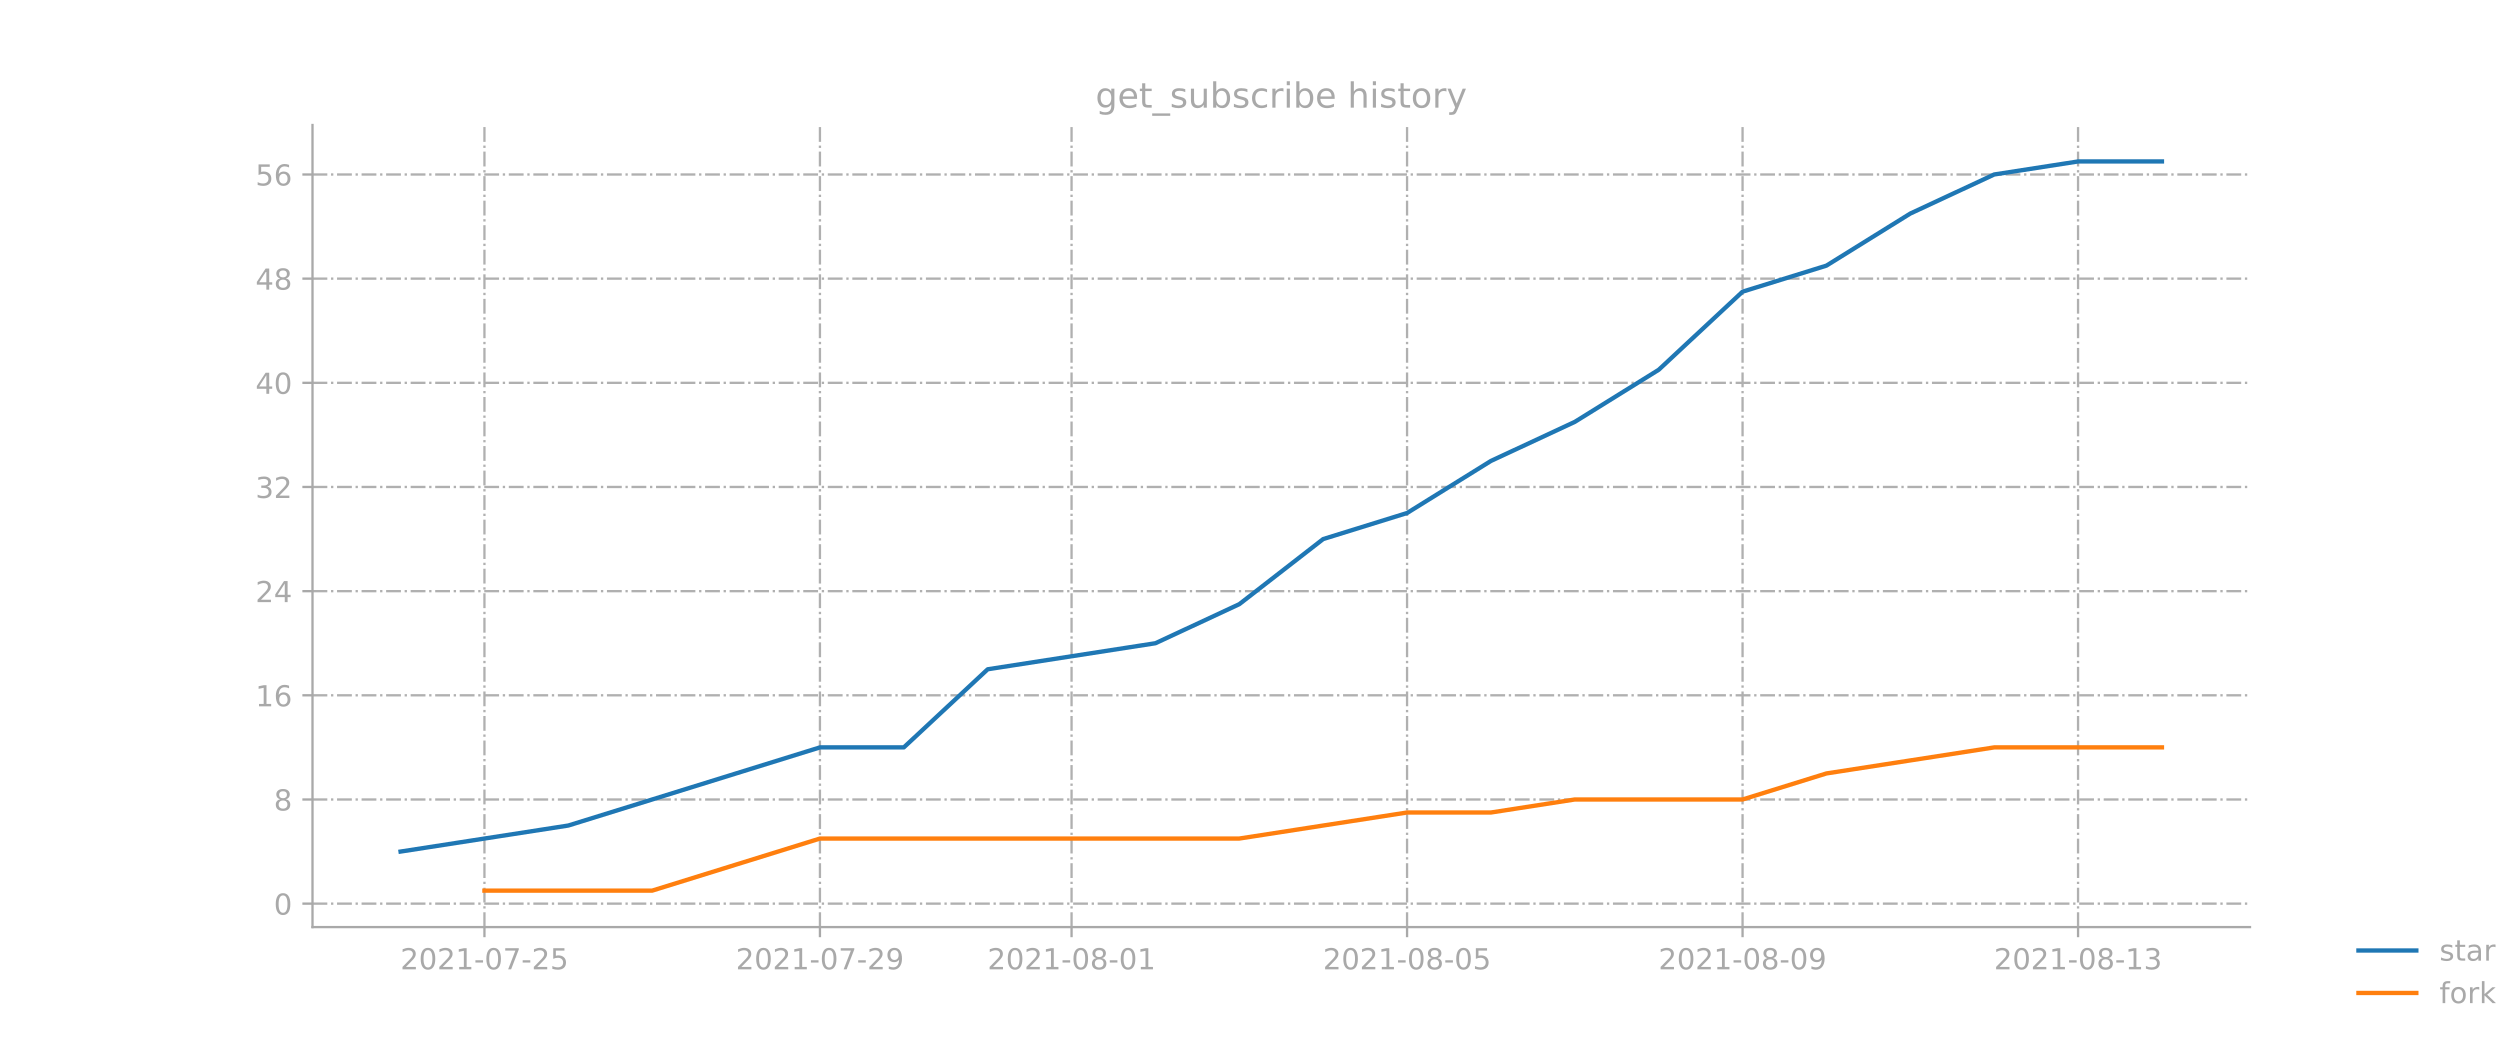
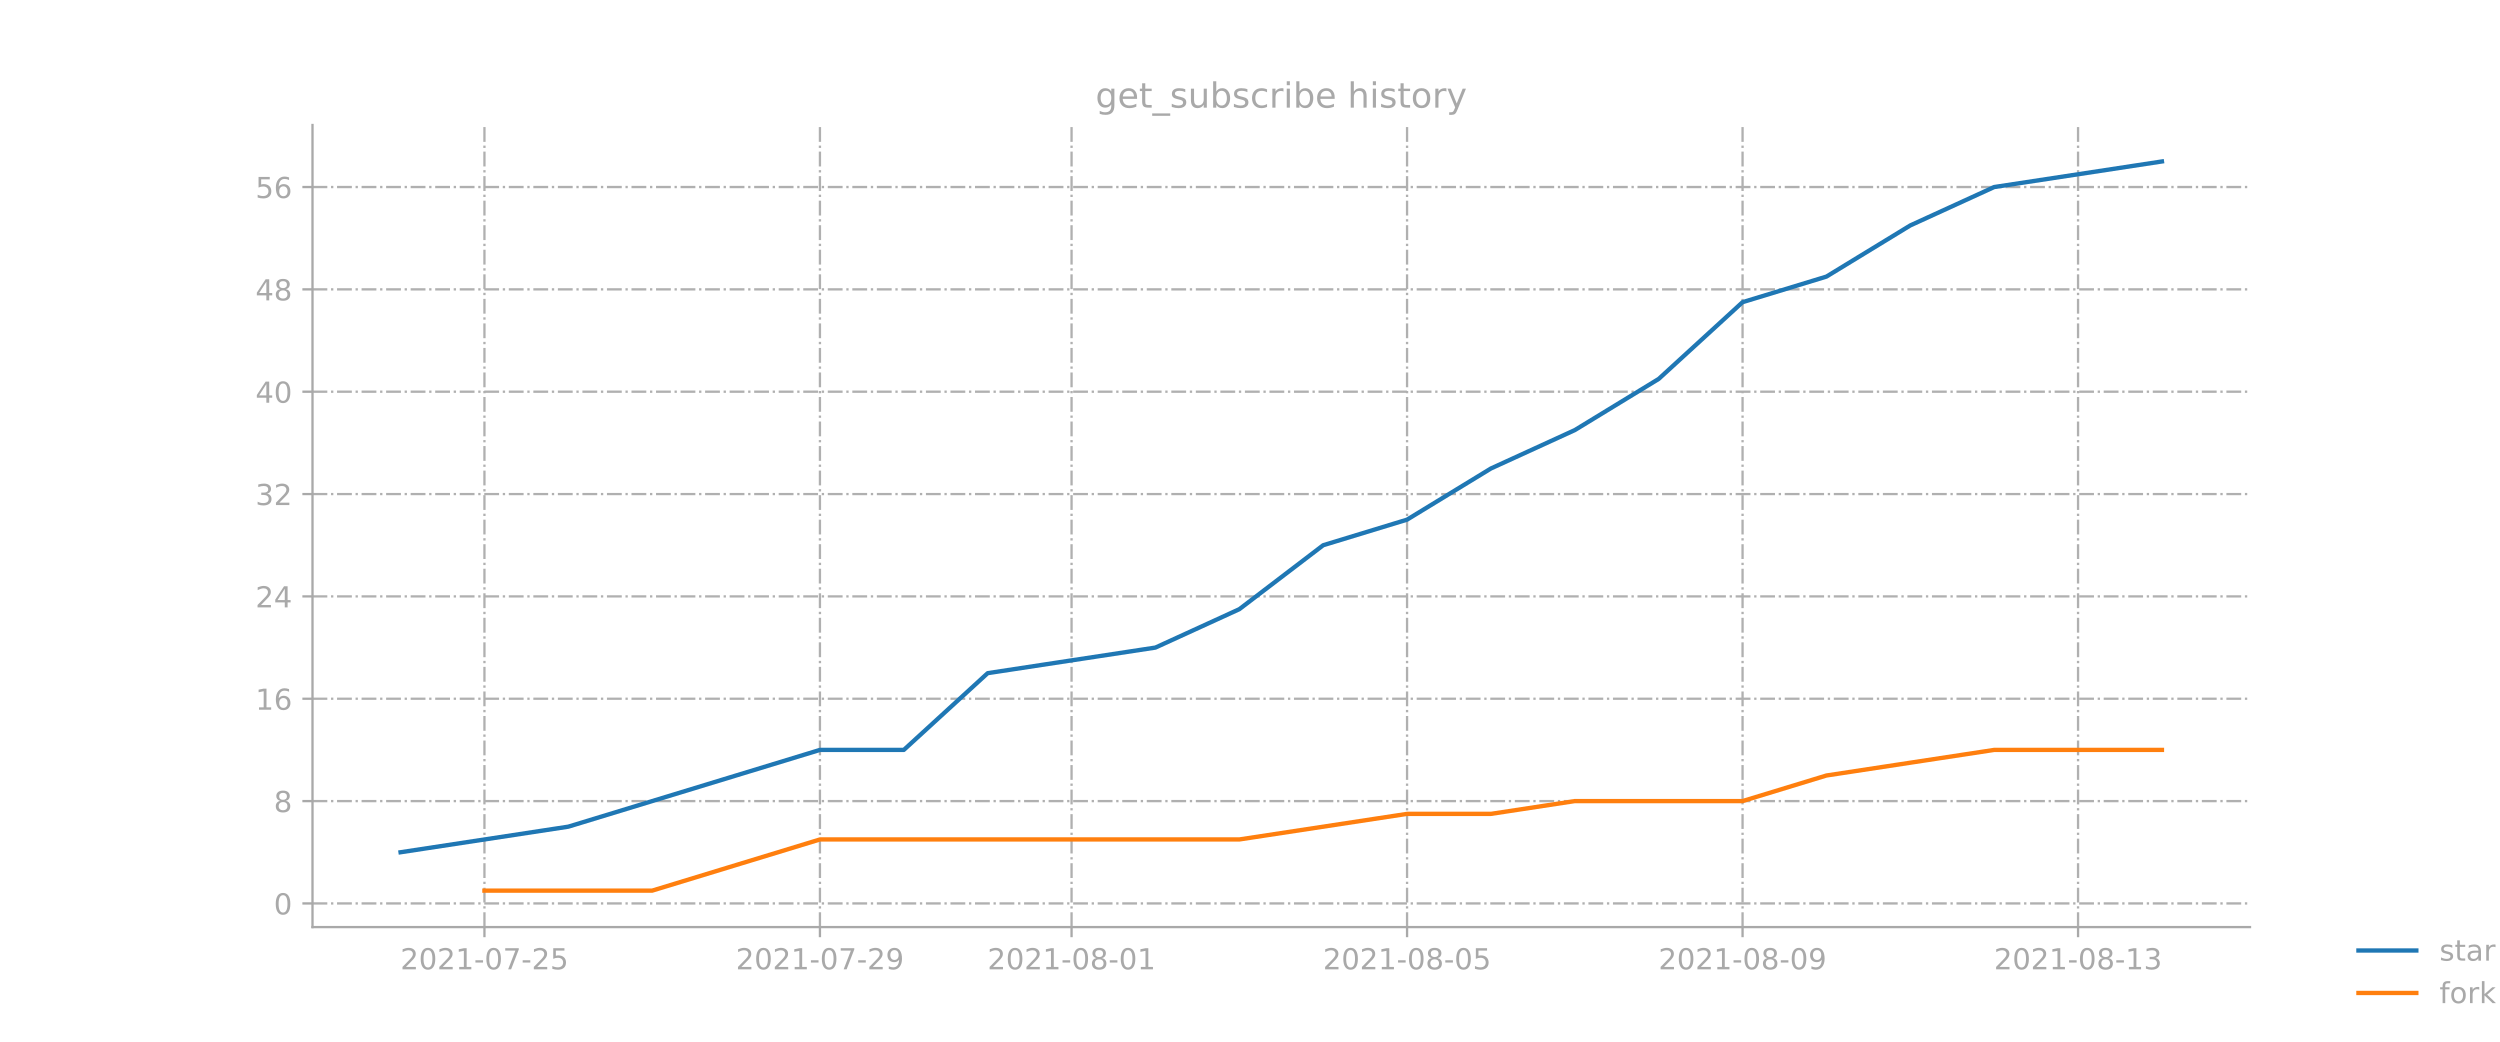
<svg xmlns="http://www.w3.org/2000/svg" xmlns:xlink="http://www.w3.org/1999/xlink" height="360pt" version="1.1" viewBox="0 0 864 360" width="864pt">
  <defs>
    <style type="text/css">*{stroke-linecap:butt;stroke-linejoin:round;}</style>
  </defs>
  <g id="figure_1">
    <g id="patch_1">
      <path d="M 0 360  L 864 360  L 864 0  L 0 0  z " style="fill:none;opacity:0;" />
    </g>
    <g id="axes_1">
      <g id="patch_2">
        <path d="M 108 320.4  L 777.6 320.4  L 777.6 43.2  L 108 43.2  z " style="fill:none;opacity:0;" />
      </g>
      <g id="matplotlib.axis_1">
        <g id="xtick_1">
          <g id="line2d_1">
-             <path clip-path="url(#p2ec712a7a7)" d="M 167.423 320.4  L 167.423 43.2  " style="fill:none;stroke:#b0b0b0;stroke-dasharray:5.12,1.28,0.8,1.28;stroke-dashoffset:0;stroke-width:0.8;" />
+             <path clip-path="url(#pb012b210f9)" d="M 167.423 320.4  L 167.423 43.2  " style="fill:none;stroke:#b0b0b0;stroke-dasharray:5.12,1.28,0.8,1.28;stroke-dashoffset:0;stroke-width:0.8;" />
          </g>
          <g id="line2d_2">
            <defs>
-               <path d="M 0 0  L 0 3.5  " id="m992b3b306a" style="stroke:#a9a9a9;stroke-width:0.8;" />
+               <path d="M 0 0  L 0 3.5  " id="me44b8bb5c5" style="stroke:#a9a9a9;stroke-width:0.8;" />
            </defs>
            <g>
-               <use style="fill:#a9a9a9;stroke:#a9a9a9;stroke-width:0.8;" x="167.423" xlink:href="#m992b3b306a" y="320.4" />
+               <use style="fill:#a9a9a9;stroke:#a9a9a9;stroke-width:0.8;" x="167.423" xlink:href="#me44b8bb5c5" y="320.4" />
            </g>
          </g>
          <g id="text_1">
            <g style="fill:#a9a9a9;" transform="translate(138.3656 334.9984)scale(0.1 -0.1)">
              <defs>
                <path d="M 1228 531  L 3431 531  L 3431 0  L 469 0  L 469 531  Q 828 903 1448 1529  Q 2069 2156 2228 2338  Q 2531 2678 2651 2914  Q 2772 3150 2772 3378  Q 2772 3750 2511 3984  Q 2250 4219 1831 4219  Q 1534 4219 1204 4116  Q 875 4013 500 3803  L 500 4441  Q 881 4594 1212 4672  Q 1544 4750 1819 4750  Q 2544 4750 2975 4387  Q 3406 4025 3406 3419  Q 3406 3131 3298 2873  Q 3191 2616 2906 2266  Q 2828 2175 2409 1742  Q 1991 1309 1228 531  z " id="DejaVuSans-32" transform="scale(0.015625)" />
                <path d="M 2034 4250  Q 1547 4250 1301 3770  Q 1056 3291 1056 2328  Q 1056 1369 1301 889  Q 1547 409 2034 409  Q 2525 409 2770 889  Q 3016 1369 3016 2328  Q 3016 3291 2770 3770  Q 2525 4250 2034 4250  z M 2034 4750  Q 2819 4750 3233 4129  Q 3647 3509 3647 2328  Q 3647 1150 3233 529  Q 2819 -91 2034 -91  Q 1250 -91 836 529  Q 422 1150 422 2328  Q 422 3509 836 4129  Q 1250 4750 2034 4750  z " id="DejaVuSans-30" transform="scale(0.015625)" />
                <path d="M 794 531  L 1825 531  L 1825 4091  L 703 3866  L 703 4441  L 1819 4666  L 2450 4666  L 2450 531  L 3481 531  L 3481 0  L 794 0  L 794 531  z " id="DejaVuSans-31" transform="scale(0.015625)" />
                <path d="M 313 2009  L 1997 2009  L 1997 1497  L 313 1497  L 313 2009  z " id="DejaVuSans-2d" transform="scale(0.015625)" />
                <path d="M 525 4666  L 3525 4666  L 3525 4397  L 1831 0  L 1172 0  L 2766 4134  L 525 4134  L 525 4666  z " id="DejaVuSans-37" transform="scale(0.015625)" />
                <path d="M 691 4666  L 3169 4666  L 3169 4134  L 1269 4134  L 1269 2991  Q 1406 3038 1543 3061  Q 1681 3084 1819 3084  Q 2600 3084 3056 2656  Q 3513 2228 3513 1497  Q 3513 744 3044 326  Q 2575 -91 1722 -91  Q 1428 -91 1123 -41  Q 819 9 494 109  L 494 744  Q 775 591 1075 516  Q 1375 441 1709 441  Q 2250 441 2565 725  Q 2881 1009 2881 1497  Q 2881 1984 2565 2268  Q 2250 2553 1709 2553  Q 1456 2553 1204 2497  Q 953 2441 691 2322  L 691 4666  z " id="DejaVuSans-35" transform="scale(0.015625)" />
              </defs>
              <use xlink:href="#DejaVuSans-32" />
              <use x="63.623" xlink:href="#DejaVuSans-30" />
              <use x="127.246" xlink:href="#DejaVuSans-32" />
              <use x="190.869" xlink:href="#DejaVuSans-31" />
              <use x="254.492" xlink:href="#DejaVuSans-2d" />
              <use x="290.576" xlink:href="#DejaVuSans-30" />
              <use x="354.199" xlink:href="#DejaVuSans-37" />
              <use x="417.822" xlink:href="#DejaVuSans-2d" />
              <use x="453.906" xlink:href="#DejaVuSans-32" />
              <use x="517.529" xlink:href="#DejaVuSans-35" />
            </g>
          </g>
        </g>
        <g id="xtick_2">
          <g id="line2d_3">
-             <path clip-path="url(#p2ec712a7a7)" d="M 283.371 320.4  L 283.371 43.2  " style="fill:none;stroke:#b0b0b0;stroke-dasharray:5.12,1.28,0.8,1.28;stroke-dashoffset:0;stroke-width:0.8;" />
+             <path clip-path="url(#pb012b210f9)" d="M 283.371 320.4  L 283.371 43.2  " style="fill:none;stroke:#b0b0b0;stroke-dasharray:5.12,1.28,0.8,1.28;stroke-dashoffset:0;stroke-width:0.8;" />
          </g>
          <g id="line2d_4">
            <g>
-               <use style="fill:#a9a9a9;stroke:#a9a9a9;stroke-width:0.8;" x="283.371" xlink:href="#m992b3b306a" y="320.4" />
+               <use style="fill:#a9a9a9;stroke:#a9a9a9;stroke-width:0.8;" x="283.371" xlink:href="#me44b8bb5c5" y="320.4" />
            </g>
          </g>
          <g id="text_2">
            <g style="fill:#a9a9a9;" transform="translate(254.3136 334.9984)scale(0.1 -0.1)">
              <defs>
                <path d="M 703 97  L 703 672  Q 941 559 1184 500  Q 1428 441 1663 441  Q 2288 441 2617 861  Q 2947 1281 2994 2138  Q 2813 1869 2534 1725  Q 2256 1581 1919 1581  Q 1219 1581 811 2004  Q 403 2428 403 3163  Q 403 3881 828 4315  Q 1253 4750 1959 4750  Q 2769 4750 3195 4129  Q 3622 3509 3622 2328  Q 3622 1225 3098 567  Q 2575 -91 1691 -91  Q 1453 -91 1209 -44  Q 966 3 703 97  z M 1959 2075  Q 2384 2075 2632 2365  Q 2881 2656 2881 3163  Q 2881 3666 2632 3958  Q 2384 4250 1959 4250  Q 1534 4250 1286 3958  Q 1038 3666 1038 3163  Q 1038 2656 1286 2365  Q 1534 2075 1959 2075  z " id="DejaVuSans-39" transform="scale(0.015625)" />
              </defs>
              <use xlink:href="#DejaVuSans-32" />
              <use x="63.623" xlink:href="#DejaVuSans-30" />
              <use x="127.246" xlink:href="#DejaVuSans-32" />
              <use x="190.869" xlink:href="#DejaVuSans-31" />
              <use x="254.492" xlink:href="#DejaVuSans-2d" />
              <use x="290.576" xlink:href="#DejaVuSans-30" />
              <use x="354.199" xlink:href="#DejaVuSans-37" />
              <use x="417.822" xlink:href="#DejaVuSans-2d" />
              <use x="453.906" xlink:href="#DejaVuSans-32" />
              <use x="517.529" xlink:href="#DejaVuSans-39" />
            </g>
          </g>
        </g>
        <g id="xtick_3">
          <g id="line2d_5">
-             <path clip-path="url(#p2ec712a7a7)" d="M 370.332 320.4  L 370.332 43.2  " style="fill:none;stroke:#b0b0b0;stroke-dasharray:5.12,1.28,0.8,1.28;stroke-dashoffset:0;stroke-width:0.8;" />
+             <path clip-path="url(#pb012b210f9)" d="M 370.332 320.4  L 370.332 43.2  " style="fill:none;stroke:#b0b0b0;stroke-dasharray:5.12,1.28,0.8,1.28;stroke-dashoffset:0;stroke-width:0.8;" />
          </g>
          <g id="line2d_6">
            <g>
-               <use style="fill:#a9a9a9;stroke:#a9a9a9;stroke-width:0.8;" x="370.332" xlink:href="#m992b3b306a" y="320.4" />
+               <use style="fill:#a9a9a9;stroke:#a9a9a9;stroke-width:0.8;" x="370.332" xlink:href="#me44b8bb5c5" y="320.4" />
            </g>
          </g>
          <g id="text_3">
            <g style="fill:#a9a9a9;" transform="translate(341.2747 334.9984)scale(0.1 -0.1)">
              <defs>
                <path d="M 2034 2216  Q 1584 2216 1326 1975  Q 1069 1734 1069 1313  Q 1069 891 1326 650  Q 1584 409 2034 409  Q 2484 409 2743 651  Q 3003 894 3003 1313  Q 3003 1734 2745 1975  Q 2488 2216 2034 2216  z M 1403 2484  Q 997 2584 770 2862  Q 544 3141 544 3541  Q 544 4100 942 4425  Q 1341 4750 2034 4750  Q 2731 4750 3128 4425  Q 3525 4100 3525 3541  Q 3525 3141 3298 2862  Q 3072 2584 2669 2484  Q 3125 2378 3379 2068  Q 3634 1759 3634 1313  Q 3634 634 3220 271  Q 2806 -91 2034 -91  Q 1263 -91 848 271  Q 434 634 434 1313  Q 434 1759 690 2068  Q 947 2378 1403 2484  z M 1172 3481  Q 1172 3119 1398 2916  Q 1625 2713 2034 2713  Q 2441 2713 2670 2916  Q 2900 3119 2900 3481  Q 2900 3844 2670 4047  Q 2441 4250 2034 4250  Q 1625 4250 1398 4047  Q 1172 3844 1172 3481  z " id="DejaVuSans-38" transform="scale(0.015625)" />
              </defs>
              <use xlink:href="#DejaVuSans-32" />
              <use x="63.623" xlink:href="#DejaVuSans-30" />
              <use x="127.246" xlink:href="#DejaVuSans-32" />
              <use x="190.869" xlink:href="#DejaVuSans-31" />
              <use x="254.492" xlink:href="#DejaVuSans-2d" />
              <use x="290.576" xlink:href="#DejaVuSans-30" />
              <use x="354.199" xlink:href="#DejaVuSans-38" />
              <use x="417.822" xlink:href="#DejaVuSans-2d" />
              <use x="453.906" xlink:href="#DejaVuSans-30" />
              <use x="517.529" xlink:href="#DejaVuSans-31" />
            </g>
          </g>
        </g>
        <g id="xtick_4">
          <g id="line2d_7">
-             <path clip-path="url(#p2ec712a7a7)" d="M 486.281 320.4  L 486.281 43.2  " style="fill:none;stroke:#b0b0b0;stroke-dasharray:5.12,1.28,0.8,1.28;stroke-dashoffset:0;stroke-width:0.8;" />
+             <path clip-path="url(#pb012b210f9)" d="M 486.281 320.4  L 486.281 43.2  " style="fill:none;stroke:#b0b0b0;stroke-dasharray:5.12,1.28,0.8,1.28;stroke-dashoffset:0;stroke-width:0.8;" />
          </g>
          <g id="line2d_8">
            <g>
-               <use style="fill:#a9a9a9;stroke:#a9a9a9;stroke-width:0.8;" x="486.281" xlink:href="#m992b3b306a" y="320.4" />
+               <use style="fill:#a9a9a9;stroke:#a9a9a9;stroke-width:0.8;" x="486.281" xlink:href="#me44b8bb5c5" y="320.4" />
            </g>
          </g>
          <g id="text_4">
            <g style="fill:#a9a9a9;" transform="translate(457.2227 334.9984)scale(0.1 -0.1)">
              <use xlink:href="#DejaVuSans-32" />
              <use x="63.623" xlink:href="#DejaVuSans-30" />
              <use x="127.246" xlink:href="#DejaVuSans-32" />
              <use x="190.869" xlink:href="#DejaVuSans-31" />
              <use x="254.492" xlink:href="#DejaVuSans-2d" />
              <use x="290.576" xlink:href="#DejaVuSans-30" />
              <use x="354.199" xlink:href="#DejaVuSans-38" />
              <use x="417.822" xlink:href="#DejaVuSans-2d" />
              <use x="453.906" xlink:href="#DejaVuSans-30" />
              <use x="517.529" xlink:href="#DejaVuSans-35" />
            </g>
          </g>
        </g>
        <g id="xtick_5">
          <g id="line2d_9">
-             <path clip-path="url(#p2ec712a7a7)" d="M 602.229 320.4  L 602.229 43.2  " style="fill:none;stroke:#b0b0b0;stroke-dasharray:5.12,1.28,0.8,1.28;stroke-dashoffset:0;stroke-width:0.8;" />
+             <path clip-path="url(#pb012b210f9)" d="M 602.229 320.4  L 602.229 43.2  " style="fill:none;stroke:#b0b0b0;stroke-dasharray:5.12,1.28,0.8,1.28;stroke-dashoffset:0;stroke-width:0.8;" />
          </g>
          <g id="line2d_10">
            <g>
-               <use style="fill:#a9a9a9;stroke:#a9a9a9;stroke-width:0.8;" x="602.229" xlink:href="#m992b3b306a" y="320.4" />
+               <use style="fill:#a9a9a9;stroke:#a9a9a9;stroke-width:0.8;" x="602.229" xlink:href="#me44b8bb5c5" y="320.4" />
            </g>
          </g>
          <g id="text_5">
            <g style="fill:#a9a9a9;" transform="translate(573.1708 334.9984)scale(0.1 -0.1)">
              <use xlink:href="#DejaVuSans-32" />
              <use x="63.623" xlink:href="#DejaVuSans-30" />
              <use x="127.246" xlink:href="#DejaVuSans-32" />
              <use x="190.869" xlink:href="#DejaVuSans-31" />
              <use x="254.492" xlink:href="#DejaVuSans-2d" />
              <use x="290.576" xlink:href="#DejaVuSans-30" />
              <use x="354.199" xlink:href="#DejaVuSans-38" />
              <use x="417.822" xlink:href="#DejaVuSans-2d" />
              <use x="453.906" xlink:href="#DejaVuSans-30" />
              <use x="517.529" xlink:href="#DejaVuSans-39" />
            </g>
          </g>
        </g>
        <g id="xtick_6">
          <g id="line2d_11">
-             <path clip-path="url(#p2ec712a7a7)" d="M 718.177 320.4  L 718.177 43.2  " style="fill:none;stroke:#b0b0b0;stroke-dasharray:5.12,1.28,0.8,1.28;stroke-dashoffset:0;stroke-width:0.8;" />
+             <path clip-path="url(#pb012b210f9)" d="M 718.177 320.4  L 718.177 43.2  " style="fill:none;stroke:#b0b0b0;stroke-dasharray:5.12,1.28,0.8,1.28;stroke-dashoffset:0;stroke-width:0.8;" />
          </g>
          <g id="line2d_12">
            <g>
-               <use style="fill:#a9a9a9;stroke:#a9a9a9;stroke-width:0.8;" x="718.177" xlink:href="#m992b3b306a" y="320.4" />
+               <use style="fill:#a9a9a9;stroke:#a9a9a9;stroke-width:0.8;" x="718.177" xlink:href="#me44b8bb5c5" y="320.4" />
            </g>
          </g>
          <g id="text_6">
            <g style="fill:#a9a9a9;" transform="translate(689.1188 334.9984)scale(0.1 -0.1)">
              <defs>
                <path d="M 2597 2516  Q 3050 2419 3304 2112  Q 3559 1806 3559 1356  Q 3559 666 3084 287  Q 2609 -91 1734 -91  Q 1441 -91 1130 -33  Q 819 25 488 141  L 488 750  Q 750 597 1062 519  Q 1375 441 1716 441  Q 2309 441 2620 675  Q 2931 909 2931 1356  Q 2931 1769 2642 2001  Q 2353 2234 1838 2234  L 1294 2234  L 1294 2753  L 1863 2753  Q 2328 2753 2575 2939  Q 2822 3125 2822 3475  Q 2822 3834 2567 4026  Q 2313 4219 1838 4219  Q 1578 4219 1281 4162  Q 984 4106 628 3988  L 628 4550  Q 988 4650 1302 4700  Q 1616 4750 1894 4750  Q 2613 4750 3031 4423  Q 3450 4097 3450 3541  Q 3450 3153 3228 2886  Q 3006 2619 2597 2516  z " id="DejaVuSans-33" transform="scale(0.015625)" />
              </defs>
              <use xlink:href="#DejaVuSans-32" />
              <use x="63.623" xlink:href="#DejaVuSans-30" />
              <use x="127.246" xlink:href="#DejaVuSans-32" />
              <use x="190.869" xlink:href="#DejaVuSans-31" />
              <use x="254.492" xlink:href="#DejaVuSans-2d" />
              <use x="290.576" xlink:href="#DejaVuSans-30" />
              <use x="354.199" xlink:href="#DejaVuSans-38" />
              <use x="417.822" xlink:href="#DejaVuSans-2d" />
              <use x="453.906" xlink:href="#DejaVuSans-31" />
              <use x="517.529" xlink:href="#DejaVuSans-33" />
            </g>
          </g>
        </g>
      </g>
      <g id="matplotlib.axis_2">
        <g id="ytick_1">
          <g id="line2d_13">
-             <path clip-path="url(#p2ec712a7a7)" d="M 108 312.3  L 777.6 312.3  " style="fill:none;stroke:#b0b0b0;stroke-dasharray:5.12,1.28,0.8,1.28;stroke-dashoffset:0;stroke-width:0.8;" />
+             <path clip-path="url(#pb012b210f9)" d="M 108 312.221  L 777.6 312.221  " style="fill:none;stroke:#b0b0b0;stroke-dasharray:5.12,1.28,0.8,1.28;stroke-dashoffset:0;stroke-width:0.8;" />
          </g>
          <g id="line2d_14">
            <defs>
-               <path d="M 0 0  L -3.5 0  " id="m7b963a4744" style="stroke:#a9a9a9;stroke-width:0.8;" />
+               <path d="M 0 0  L -3.5 0  " id="me663db94e1" style="stroke:#a9a9a9;stroke-width:0.8;" />
            </defs>
            <g>
-               <use style="fill:#a9a9a9;stroke:#a9a9a9;stroke-width:0.8;" x="108" xlink:href="#m7b963a4744" y="312.3" />
+               <use style="fill:#a9a9a9;stroke:#a9a9a9;stroke-width:0.8;" x="108" xlink:href="#me663db94e1" y="312.221" />
            </g>
          </g>
          <g id="text_7">
-             <g style="fill:#a9a9a9;" transform="translate(94.6375 316.0992)scale(0.1 -0.1)">
+             <g style="fill:#a9a9a9;" transform="translate(94.6375 316.0203)scale(0.1 -0.1)">
              <use xlink:href="#DejaVuSans-30" />
            </g>
          </g>
        </g>
        <g id="ytick_2">
          <g id="line2d_15">
-             <path clip-path="url(#p2ec712a7a7)" d="M 108 276.3  L 777.6 276.3  " style="fill:none;stroke:#b0b0b0;stroke-dasharray:5.12,1.28,0.8,1.28;stroke-dashoffset:0;stroke-width:0.8;" />
+             <path clip-path="url(#pb012b210f9)" d="M 108 276.853  L 777.6 276.853  " style="fill:none;stroke:#b0b0b0;stroke-dasharray:5.12,1.28,0.8,1.28;stroke-dashoffset:0;stroke-width:0.8;" />
          </g>
          <g id="line2d_16">
            <g>
-               <use style="fill:#a9a9a9;stroke:#a9a9a9;stroke-width:0.8;" x="108" xlink:href="#m7b963a4744" y="276.3" />
+               <use style="fill:#a9a9a9;stroke:#a9a9a9;stroke-width:0.8;" x="108" xlink:href="#me663db94e1" y="276.853" />
            </g>
          </g>
          <g id="text_8">
-             <g style="fill:#a9a9a9;" transform="translate(94.6375 280.0992)scale(0.1 -0.1)">
+             <g style="fill:#a9a9a9;" transform="translate(94.6375 280.6519)scale(0.1 -0.1)">
              <use xlink:href="#DejaVuSans-38" />
            </g>
          </g>
        </g>
        <g id="ytick_3">
          <g id="line2d_17">
-             <path clip-path="url(#p2ec712a7a7)" d="M 108 240.3  L 777.6 240.3  " style="fill:none;stroke:#b0b0b0;stroke-dasharray:5.12,1.28,0.8,1.28;stroke-dashoffset:0;stroke-width:0.8;" />
+             <path clip-path="url(#pb012b210f9)" d="M 108 241.484  L 777.6 241.484  " style="fill:none;stroke:#b0b0b0;stroke-dasharray:5.12,1.28,0.8,1.28;stroke-dashoffset:0;stroke-width:0.8;" />
          </g>
          <g id="line2d_18">
            <g>
-               <use style="fill:#a9a9a9;stroke:#a9a9a9;stroke-width:0.8;" x="108" xlink:href="#m7b963a4744" y="240.3" />
+               <use style="fill:#a9a9a9;stroke:#a9a9a9;stroke-width:0.8;" x="108" xlink:href="#me663db94e1" y="241.484" />
            </g>
          </g>
          <g id="text_9">
-             <g style="fill:#a9a9a9;" transform="translate(88.275 244.0992)scale(0.1 -0.1)">
+             <g style="fill:#a9a9a9;" transform="translate(88.275 245.2834)scale(0.1 -0.1)">
              <defs>
                <path d="M 2113 2584  Q 1688 2584 1439 2293  Q 1191 2003 1191 1497  Q 1191 994 1439 701  Q 1688 409 2113 409  Q 2538 409 2786 701  Q 3034 994 3034 1497  Q 3034 2003 2786 2293  Q 2538 2584 2113 2584  z M 3366 4563  L 3366 3988  Q 3128 4100 2886 4159  Q 2644 4219 2406 4219  Q 1781 4219 1451 3797  Q 1122 3375 1075 2522  Q 1259 2794 1537 2939  Q 1816 3084 2150 3084  Q 2853 3084 3261 2657  Q 3669 2231 3669 1497  Q 3669 778 3244 343  Q 2819 -91 2113 -91  Q 1303 -91 875 529  Q 447 1150 447 2328  Q 447 3434 972 4092  Q 1497 4750 2381 4750  Q 2619 4750 2861 4703  Q 3103 4656 3366 4563  z " id="DejaVuSans-36" transform="scale(0.015625)" />
              </defs>
              <use xlink:href="#DejaVuSans-31" />
              <use x="63.623" xlink:href="#DejaVuSans-36" />
            </g>
          </g>
        </g>
        <g id="ytick_4">
          <g id="line2d_19">
-             <path clip-path="url(#p2ec712a7a7)" d="M 108 204.3  L 777.6 204.3  " style="fill:none;stroke:#b0b0b0;stroke-dasharray:5.12,1.28,0.8,1.28;stroke-dashoffset:0;stroke-width:0.8;" />
+             <path clip-path="url(#pb012b210f9)" d="M 108 206.116  L 777.6 206.116  " style="fill:none;stroke:#b0b0b0;stroke-dasharray:5.12,1.28,0.8,1.28;stroke-dashoffset:0;stroke-width:0.8;" />
          </g>
          <g id="line2d_20">
            <g>
-               <use style="fill:#a9a9a9;stroke:#a9a9a9;stroke-width:0.8;" x="108" xlink:href="#m7b963a4744" y="204.3" />
+               <use style="fill:#a9a9a9;stroke:#a9a9a9;stroke-width:0.8;" x="108" xlink:href="#me663db94e1" y="206.116" />
            </g>
          </g>
          <g id="text_10">
-             <g style="fill:#a9a9a9;" transform="translate(88.275 208.0992)scale(0.1 -0.1)">
+             <g style="fill:#a9a9a9;" transform="translate(88.275 209.915)scale(0.1 -0.1)">
              <defs>
                <path d="M 2419 4116  L 825 1625  L 2419 1625  L 2419 4116  z M 2253 4666  L 3047 4666  L 3047 1625  L 3713 1625  L 3713 1100  L 3047 1100  L 3047 0  L 2419 0  L 2419 1100  L 313 1100  L 313 1709  L 2253 4666  z " id="DejaVuSans-34" transform="scale(0.015625)" />
              </defs>
              <use xlink:href="#DejaVuSans-32" />
              <use x="63.623" xlink:href="#DejaVuSans-34" />
            </g>
          </g>
        </g>
        <g id="ytick_5">
          <g id="line2d_21">
-             <path clip-path="url(#p2ec712a7a7)" d="M 108 168.3  L 777.6 168.3  " style="fill:none;stroke:#b0b0b0;stroke-dasharray:5.12,1.28,0.8,1.28;stroke-dashoffset:0;stroke-width:0.8;" />
+             <path clip-path="url(#pb012b210f9)" d="M 108 170.747  L 777.6 170.747  " style="fill:none;stroke:#b0b0b0;stroke-dasharray:5.12,1.28,0.8,1.28;stroke-dashoffset:0;stroke-width:0.8;" />
          </g>
          <g id="line2d_22">
            <g>
-               <use style="fill:#a9a9a9;stroke:#a9a9a9;stroke-width:0.8;" x="108" xlink:href="#m7b963a4744" y="168.3" />
+               <use style="fill:#a9a9a9;stroke:#a9a9a9;stroke-width:0.8;" x="108" xlink:href="#me663db94e1" y="170.747" />
            </g>
          </g>
          <g id="text_11">
-             <g style="fill:#a9a9a9;" transform="translate(88.275 172.0992)scale(0.1 -0.1)">
+             <g style="fill:#a9a9a9;" transform="translate(88.275 174.5466)scale(0.1 -0.1)">
              <use xlink:href="#DejaVuSans-33" />
              <use x="63.623" xlink:href="#DejaVuSans-32" />
            </g>
          </g>
        </g>
        <g id="ytick_6">
          <g id="line2d_23">
-             <path clip-path="url(#p2ec712a7a7)" d="M 108 132.3  L 777.6 132.3  " style="fill:none;stroke:#b0b0b0;stroke-dasharray:5.12,1.28,0.8,1.28;stroke-dashoffset:0;stroke-width:0.8;" />
+             <path clip-path="url(#pb012b210f9)" d="M 108 135.379  L 777.6 135.379  " style="fill:none;stroke:#b0b0b0;stroke-dasharray:5.12,1.28,0.8,1.28;stroke-dashoffset:0;stroke-width:0.8;" />
          </g>
          <g id="line2d_24">
            <g>
-               <use style="fill:#a9a9a9;stroke:#a9a9a9;stroke-width:0.8;" x="108" xlink:href="#m7b963a4744" y="132.3" />
+               <use style="fill:#a9a9a9;stroke:#a9a9a9;stroke-width:0.8;" x="108" xlink:href="#me663db94e1" y="135.379" />
            </g>
          </g>
          <g id="text_12">
-             <g style="fill:#a9a9a9;" transform="translate(88.275 136.0992)scale(0.1 -0.1)">
+             <g style="fill:#a9a9a9;" transform="translate(88.275 139.1782)scale(0.1 -0.1)">
              <use xlink:href="#DejaVuSans-34" />
              <use x="63.623" xlink:href="#DejaVuSans-30" />
            </g>
          </g>
        </g>
        <g id="ytick_7">
          <g id="line2d_25">
-             <path clip-path="url(#p2ec712a7a7)" d="M 108 96.3  L 777.6 96.3  " style="fill:none;stroke:#b0b0b0;stroke-dasharray:5.12,1.28,0.8,1.28;stroke-dashoffset:0;stroke-width:0.8;" />
+             <path clip-path="url(#pb012b210f9)" d="M 108 100.011  L 777.6 100.011  " style="fill:none;stroke:#b0b0b0;stroke-dasharray:5.12,1.28,0.8,1.28;stroke-dashoffset:0;stroke-width:0.8;" />
          </g>
          <g id="line2d_26">
            <g>
-               <use style="fill:#a9a9a9;stroke:#a9a9a9;stroke-width:0.8;" x="108" xlink:href="#m7b963a4744" y="96.3" />
+               <use style="fill:#a9a9a9;stroke:#a9a9a9;stroke-width:0.8;" x="108" xlink:href="#me663db94e1" y="100.011" />
            </g>
          </g>
          <g id="text_13">
-             <g style="fill:#a9a9a9;" transform="translate(88.275 100.0992)scale(0.1 -0.1)">
+             <g style="fill:#a9a9a9;" transform="translate(88.275 103.8097)scale(0.1 -0.1)">
              <use xlink:href="#DejaVuSans-34" />
              <use x="63.623" xlink:href="#DejaVuSans-38" />
            </g>
          </g>
        </g>
        <g id="ytick_8">
          <g id="line2d_27">
-             <path clip-path="url(#p2ec712a7a7)" d="M 108 60.3  L 777.6 60.3  " style="fill:none;stroke:#b0b0b0;stroke-dasharray:5.12,1.28,0.8,1.28;stroke-dashoffset:0;stroke-width:0.8;" />
+             <path clip-path="url(#pb012b210f9)" d="M 108 64.642  L 777.6 64.642  " style="fill:none;stroke:#b0b0b0;stroke-dasharray:5.12,1.28,0.8,1.28;stroke-dashoffset:0;stroke-width:0.8;" />
          </g>
          <g id="line2d_28">
            <g>
-               <use style="fill:#a9a9a9;stroke:#a9a9a9;stroke-width:0.8;" x="108" xlink:href="#m7b963a4744" y="60.3" />
+               <use style="fill:#a9a9a9;stroke:#a9a9a9;stroke-width:0.8;" x="108" xlink:href="#me663db94e1" y="64.642" />
            </g>
          </g>
          <g id="text_14">
-             <g style="fill:#a9a9a9;" transform="translate(88.275 64.09922)scale(0.1 -0.1)">
+             <g style="fill:#a9a9a9;" transform="translate(88.275 68.44132)scale(0.1 -0.1)">
              <use xlink:href="#DejaVuSans-35" />
              <use x="63.623" xlink:href="#DejaVuSans-36" />
            </g>
          </g>
        </g>
      </g>
      <g id="line2d_29">
-         <path clip-path="url(#p2ec712a7a7)" d="M 138.436 294.3  L 167.423 289.8  L 196.41 285.3  L 225.397 276.3  L 254.384 267.3  L 283.371 258.3  L 312.358 258.3  L 341.345 231.3  L 370.332 226.8  L 399.319 222.3  L 428.306 208.8  L 457.294 186.3  L 486.281 177.3  L 515.268 159.3  L 544.255 145.8  L 573.242 127.8  L 602.229 100.8  L 631.216 91.8  L 660.203 73.8  L 689.19 60.3  L 718.177 55.8  L 747.164 55.8  " style="fill:none;stroke:#1f77b4;stroke-linecap:square;stroke-width:1.5;" />
+         <path clip-path="url(#pb012b210f9)" d="M 138.436 294.537  L 167.423 290.116  L 196.41 285.695  L 225.397 276.853  L 254.384 268.011  L 283.371 259.168  L 312.358 259.168  L 341.345 232.642  L 370.332 228.221  L 399.319 223.8  L 428.306 210.537  L 457.294 188.432  L 486.281 179.589  L 515.268 161.905  L 544.255 148.642  L 573.242 130.958  L 602.229 104.432  L 631.216 95.589  L 660.203 77.905  L 689.19 64.642  L 718.177 60.221  L 747.164 55.8  " style="fill:none;stroke:#1f77b4;stroke-linecap:square;stroke-width:1.5;" />
      </g>
      <g id="line2d_30">
-         <path clip-path="url(#p2ec712a7a7)" d="M 167.423 307.8  L 196.41 307.8  L 225.397 307.8  L 254.384 298.8  L 283.371 289.8  L 312.358 289.8  L 341.345 289.8  L 370.332 289.8  L 399.319 289.8  L 428.306 289.8  L 457.294 285.3  L 486.281 280.8  L 515.268 280.8  L 544.255 276.3  L 573.242 276.3  L 602.229 276.3  L 631.216 267.3  L 660.203 262.8  L 689.19 258.3  L 718.177 258.3  L 747.164 258.3  " style="fill:none;stroke:#ff7f0e;stroke-linecap:square;stroke-width:1.5;" />
+         <path clip-path="url(#pb012b210f9)" d="M 167.423 307.8  L 196.41 307.8  L 225.397 307.8  L 254.384 298.958  L 283.371 290.116  L 312.358 290.116  L 341.345 290.116  L 370.332 290.116  L 399.319 290.116  L 428.306 290.116  L 457.294 285.695  L 486.281 281.274  L 515.268 281.274  L 544.255 276.853  L 573.242 276.853  L 602.229 276.853  L 631.216 268.011  L 660.203 263.589  L 689.19 259.168  L 718.177 259.168  L 747.164 259.168  " style="fill:none;stroke:#ff7f0e;stroke-linecap:square;stroke-width:1.5;" />
      </g>
      <g id="patch_3">
        <path d="M 108 320.4  L 108 43.2  " style="fill:none;stroke:#a9a9a9;stroke-linecap:square;stroke-linejoin:miter;stroke-width:0.8;" />
      </g>
      <g id="patch_4">
        <path d="M 777.6 320.4  L 777.6 43.2  " style="fill:none;" />
      </g>
      <g id="patch_5">
        <path d="M 108 320.4  L 777.6 320.4  " style="fill:none;stroke:#a9a9a9;stroke-linecap:square;stroke-linejoin:miter;stroke-width:0.8;" />
      </g>
      <g id="patch_6">
        <path d="M 108 43.2  L 777.6 43.2  " style="fill:none;" />
      </g>
      <g id="text_15">
        <g style="fill:#a9a9a9;" transform="translate(378.6075 37.2)scale(0.12 -0.12)">
          <defs>
            <path d="M 2906 1791  Q 2906 2416 2648 2759  Q 2391 3103 1925 3103  Q 1463 3103 1205 2759  Q 947 2416 947 1791  Q 947 1169 1205 825  Q 1463 481 1925 481  Q 2391 481 2648 825  Q 2906 1169 2906 1791  z M 3481 434  Q 3481 -459 3084 -895  Q 2688 -1331 1869 -1331  Q 1566 -1331 1297 -1286  Q 1028 -1241 775 -1147  L 775 -588  Q 1028 -725 1275 -790  Q 1522 -856 1778 -856  Q 2344 -856 2625 -561  Q 2906 -266 2906 331  L 2906 616  Q 2728 306 2450 153  Q 2172 0 1784 0  Q 1141 0 747 490  Q 353 981 353 1791  Q 353 2603 747 3093  Q 1141 3584 1784 3584  Q 2172 3584 2450 3431  Q 2728 3278 2906 2969  L 2906 3500  L 3481 3500  L 3481 434  z " id="DejaVuSans-67" transform="scale(0.015625)" />
            <path d="M 3597 1894  L 3597 1613  L 953 1613  Q 991 1019 1311 708  Q 1631 397 2203 397  Q 2534 397 2845 478  Q 3156 559 3463 722  L 3463 178  Q 3153 47 2828 -22  Q 2503 -91 2169 -91  Q 1331 -91 842 396  Q 353 884 353 1716  Q 353 2575 817 3079  Q 1281 3584 2069 3584  Q 2775 3584 3186 3129  Q 3597 2675 3597 1894  z M 3022 2063  Q 3016 2534 2758 2815  Q 2500 3097 2075 3097  Q 1594 3097 1305 2825  Q 1016 2553 972 2059  L 3022 2063  z " id="DejaVuSans-65" transform="scale(0.015625)" />
            <path d="M 1172 4494  L 1172 3500  L 2356 3500  L 2356 3053  L 1172 3053  L 1172 1153  Q 1172 725 1289 603  Q 1406 481 1766 481  L 2356 481  L 2356 0  L 1766 0  Q 1100 0 847 248  Q 594 497 594 1153  L 594 3053  L 172 3053  L 172 3500  L 594 3500  L 594 4494  L 1172 4494  z " id="DejaVuSans-74" transform="scale(0.015625)" />
            <path d="M 3263 -1063  L 3263 -1509  L -63 -1509  L -63 -1063  L 3263 -1063  z " id="DejaVuSans-5f" transform="scale(0.015625)" />
            <path d="M 2834 3397  L 2834 2853  Q 2591 2978 2328 3040  Q 2066 3103 1784 3103  Q 1356 3103 1142 2972  Q 928 2841 928 2578  Q 928 2378 1081 2264  Q 1234 2150 1697 2047  L 1894 2003  Q 2506 1872 2764 1633  Q 3022 1394 3022 966  Q 3022 478 2636 193  Q 2250 -91 1575 -91  Q 1294 -91 989 -36  Q 684 19 347 128  L 347 722  Q 666 556 975 473  Q 1284 391 1588 391  Q 1994 391 2212 530  Q 2431 669 2431 922  Q 2431 1156 2273 1281  Q 2116 1406 1581 1522  L 1381 1569  Q 847 1681 609 1914  Q 372 2147 372 2553  Q 372 3047 722 3315  Q 1072 3584 1716 3584  Q 2034 3584 2315 3537  Q 2597 3491 2834 3397  z " id="DejaVuSans-73" transform="scale(0.015625)" />
            <path d="M 544 1381  L 544 3500  L 1119 3500  L 1119 1403  Q 1119 906 1312 657  Q 1506 409 1894 409  Q 2359 409 2629 706  Q 2900 1003 2900 1516  L 2900 3500  L 3475 3500  L 3475 0  L 2900 0  L 2900 538  Q 2691 219 2414 64  Q 2138 -91 1772 -91  Q 1169 -91 856 284  Q 544 659 544 1381  z M 1991 3584  L 1991 3584  z " id="DejaVuSans-75" transform="scale(0.015625)" />
            <path d="M 3116 1747  Q 3116 2381 2855 2742  Q 2594 3103 2138 3103  Q 1681 3103 1420 2742  Q 1159 2381 1159 1747  Q 1159 1113 1420 752  Q 1681 391 2138 391  Q 2594 391 2855 752  Q 3116 1113 3116 1747  z M 1159 2969  Q 1341 3281 1617 3432  Q 1894 3584 2278 3584  Q 2916 3584 3314 3078  Q 3713 2572 3713 1747  Q 3713 922 3314 415  Q 2916 -91 2278 -91  Q 1894 -91 1617 61  Q 1341 213 1159 525  L 1159 0  L 581 0  L 581 4863  L 1159 4863  L 1159 2969  z " id="DejaVuSans-62" transform="scale(0.015625)" />
            <path d="M 3122 3366  L 3122 2828  Q 2878 2963 2633 3030  Q 2388 3097 2138 3097  Q 1578 3097 1268 2742  Q 959 2388 959 1747  Q 959 1106 1268 751  Q 1578 397 2138 397  Q 2388 397 2633 464  Q 2878 531 3122 666  L 3122 134  Q 2881 22 2623 -34  Q 2366 -91 2075 -91  Q 1284 -91 818 406  Q 353 903 353 1747  Q 353 2603 823 3093  Q 1294 3584 2113 3584  Q 2378 3584 2631 3529  Q 2884 3475 3122 3366  z " id="DejaVuSans-63" transform="scale(0.015625)" />
            <path d="M 2631 2963  Q 2534 3019 2420 3045  Q 2306 3072 2169 3072  Q 1681 3072 1420 2755  Q 1159 2438 1159 1844  L 1159 0  L 581 0  L 581 3500  L 1159 3500  L 1159 2956  Q 1341 3275 1631 3429  Q 1922 3584 2338 3584  Q 2397 3584 2469 3576  Q 2541 3569 2628 3553  L 2631 2963  z " id="DejaVuSans-72" transform="scale(0.015625)" />
            <path d="M 603 3500  L 1178 3500  L 1178 0  L 603 0  L 603 3500  z M 603 4863  L 1178 4863  L 1178 4134  L 603 4134  L 603 4863  z " id="DejaVuSans-69" transform="scale(0.015625)" />
            <path id="DejaVuSans-20" transform="scale(0.015625)" />
            <path d="M 3513 2113  L 3513 0  L 2938 0  L 2938 2094  Q 2938 2591 2744 2837  Q 2550 3084 2163 3084  Q 1697 3084 1428 2787  Q 1159 2491 1159 1978  L 1159 0  L 581 0  L 581 4863  L 1159 4863  L 1159 2956  Q 1366 3272 1645 3428  Q 1925 3584 2291 3584  Q 2894 3584 3203 3211  Q 3513 2838 3513 2113  z " id="DejaVuSans-68" transform="scale(0.015625)" />
            <path d="M 1959 3097  Q 1497 3097 1228 2736  Q 959 2375 959 1747  Q 959 1119 1226 758  Q 1494 397 1959 397  Q 2419 397 2687 759  Q 2956 1122 2956 1747  Q 2956 2369 2687 2733  Q 2419 3097 1959 3097  z M 1959 3584  Q 2709 3584 3137 3096  Q 3566 2609 3566 1747  Q 3566 888 3137 398  Q 2709 -91 1959 -91  Q 1206 -91 779 398  Q 353 888 353 1747  Q 353 2609 779 3096  Q 1206 3584 1959 3584  z " id="DejaVuSans-6f" transform="scale(0.015625)" />
            <path d="M 2059 -325  Q 1816 -950 1584 -1140  Q 1353 -1331 966 -1331  L 506 -1331  L 506 -850  L 844 -850  Q 1081 -850 1212 -737  Q 1344 -625 1503 -206  L 1606 56  L 191 3500  L 800 3500  L 1894 763  L 2988 3500  L 3597 3500  L 2059 -325  z " id="DejaVuSans-79" transform="scale(0.015625)" />
          </defs>
          <use xlink:href="#DejaVuSans-67" />
          <use x="63.477" xlink:href="#DejaVuSans-65" />
          <use x="125" xlink:href="#DejaVuSans-74" />
          <use x="164.209" xlink:href="#DejaVuSans-5f" />
          <use x="214.209" xlink:href="#DejaVuSans-73" />
          <use x="266.309" xlink:href="#DejaVuSans-75" />
          <use x="329.688" xlink:href="#DejaVuSans-62" />
          <use x="393.164" xlink:href="#DejaVuSans-73" />
          <use x="445.264" xlink:href="#DejaVuSans-63" />
          <use x="500.244" xlink:href="#DejaVuSans-72" />
          <use x="541.357" xlink:href="#DejaVuSans-69" />
          <use x="569.141" xlink:href="#DejaVuSans-62" />
          <use x="632.617" xlink:href="#DejaVuSans-65" />
          <use x="694.141" xlink:href="#DejaVuSans-20" />
          <use x="725.928" xlink:href="#DejaVuSans-68" />
          <use x="789.307" xlink:href="#DejaVuSans-69" />
          <use x="817.09" xlink:href="#DejaVuSans-73" />
          <use x="869.189" xlink:href="#DejaVuSans-74" />
          <use x="908.398" xlink:href="#DejaVuSans-6f" />
          <use x="969.58" xlink:href="#DejaVuSans-72" />
          <use x="1010.693" xlink:href="#DejaVuSans-79" />
        </g>
      </g>
      <g id="legend_1">
        <g id="line2d_31">
          <path d="M 815.08 328.498  L 835.08 328.498  " style="fill:none;stroke:#1f77b4;stroke-linecap:square;stroke-width:1.5;" />
        </g>
        <g id="line2d_32" />
        <g id="text_16">
          <g style="fill:#a9a9a9;" transform="translate(843.08 331.9984)scale(0.1 -0.1)">
            <defs>
              <path d="M 2194 1759  Q 1497 1759 1228 1600  Q 959 1441 959 1056  Q 959 750 1161 570  Q 1363 391 1709 391  Q 2188 391 2477 730  Q 2766 1069 2766 1631  L 2766 1759  L 2194 1759  z M 3341 1997  L 3341 0  L 2766 0  L 2766 531  Q 2569 213 2275 61  Q 1981 -91 1556 -91  Q 1019 -91 701 211  Q 384 513 384 1019  Q 384 1609 779 1909  Q 1175 2209 1959 2209  L 2766 2209  L 2766 2266  Q 2766 2663 2505 2880  Q 2244 3097 1772 3097  Q 1472 3097 1187 3025  Q 903 2953 641 2809  L 641 3341  Q 956 3463 1253 3523  Q 1550 3584 1831 3584  Q 2591 3584 2966 3190  Q 3341 2797 3341 1997  z " id="DejaVuSans-61" transform="scale(0.015625)" />
            </defs>
            <use xlink:href="#DejaVuSans-73" />
            <use x="52.1" xlink:href="#DejaVuSans-74" />
            <use x="91.309" xlink:href="#DejaVuSans-61" />
            <use x="152.588" xlink:href="#DejaVuSans-72" />
          </g>
        </g>
        <g id="line2d_33">
          <path d="M 815.08 343.177  L 835.08 343.177  " style="fill:none;stroke:#ff7f0e;stroke-linecap:square;stroke-width:1.5;" />
        </g>
        <g id="line2d_34" />
        <g id="text_17">
          <g style="fill:#a9a9a9;" transform="translate(843.08 346.6766)scale(0.1 -0.1)">
            <defs>
              <path d="M 2375 4863  L 2375 4384  L 1825 4384  Q 1516 4384 1395 4259  Q 1275 4134 1275 3809  L 1275 3500  L 2222 3500  L 2222 3053  L 1275 3053  L 1275 0  L 697 0  L 697 3053  L 147 3053  L 147 3500  L 697 3500  L 697 3744  Q 697 4328 969 4595  Q 1241 4863 1831 4863  L 2375 4863  z " id="DejaVuSans-66" transform="scale(0.015625)" />
              <path d="M 581 4863  L 1159 4863  L 1159 1991  L 2875 3500  L 3609 3500  L 1753 1863  L 3688 0  L 2938 0  L 1159 1709  L 1159 0  L 581 0  L 581 4863  z " id="DejaVuSans-6b" transform="scale(0.015625)" />
            </defs>
            <use xlink:href="#DejaVuSans-66" />
            <use x="35.205" xlink:href="#DejaVuSans-6f" />
            <use x="96.387" xlink:href="#DejaVuSans-72" />
            <use x="137.5" xlink:href="#DejaVuSans-6b" />
          </g>
        </g>
      </g>
    </g>
  </g>
  <defs>
-     <clipPath id="p2ec712a7a7">
+     <clipPath id="pb012b210f9">
      <rect height="277.2" width="669.6" x="108" y="43.2" />
    </clipPath>
  </defs>
</svg>
